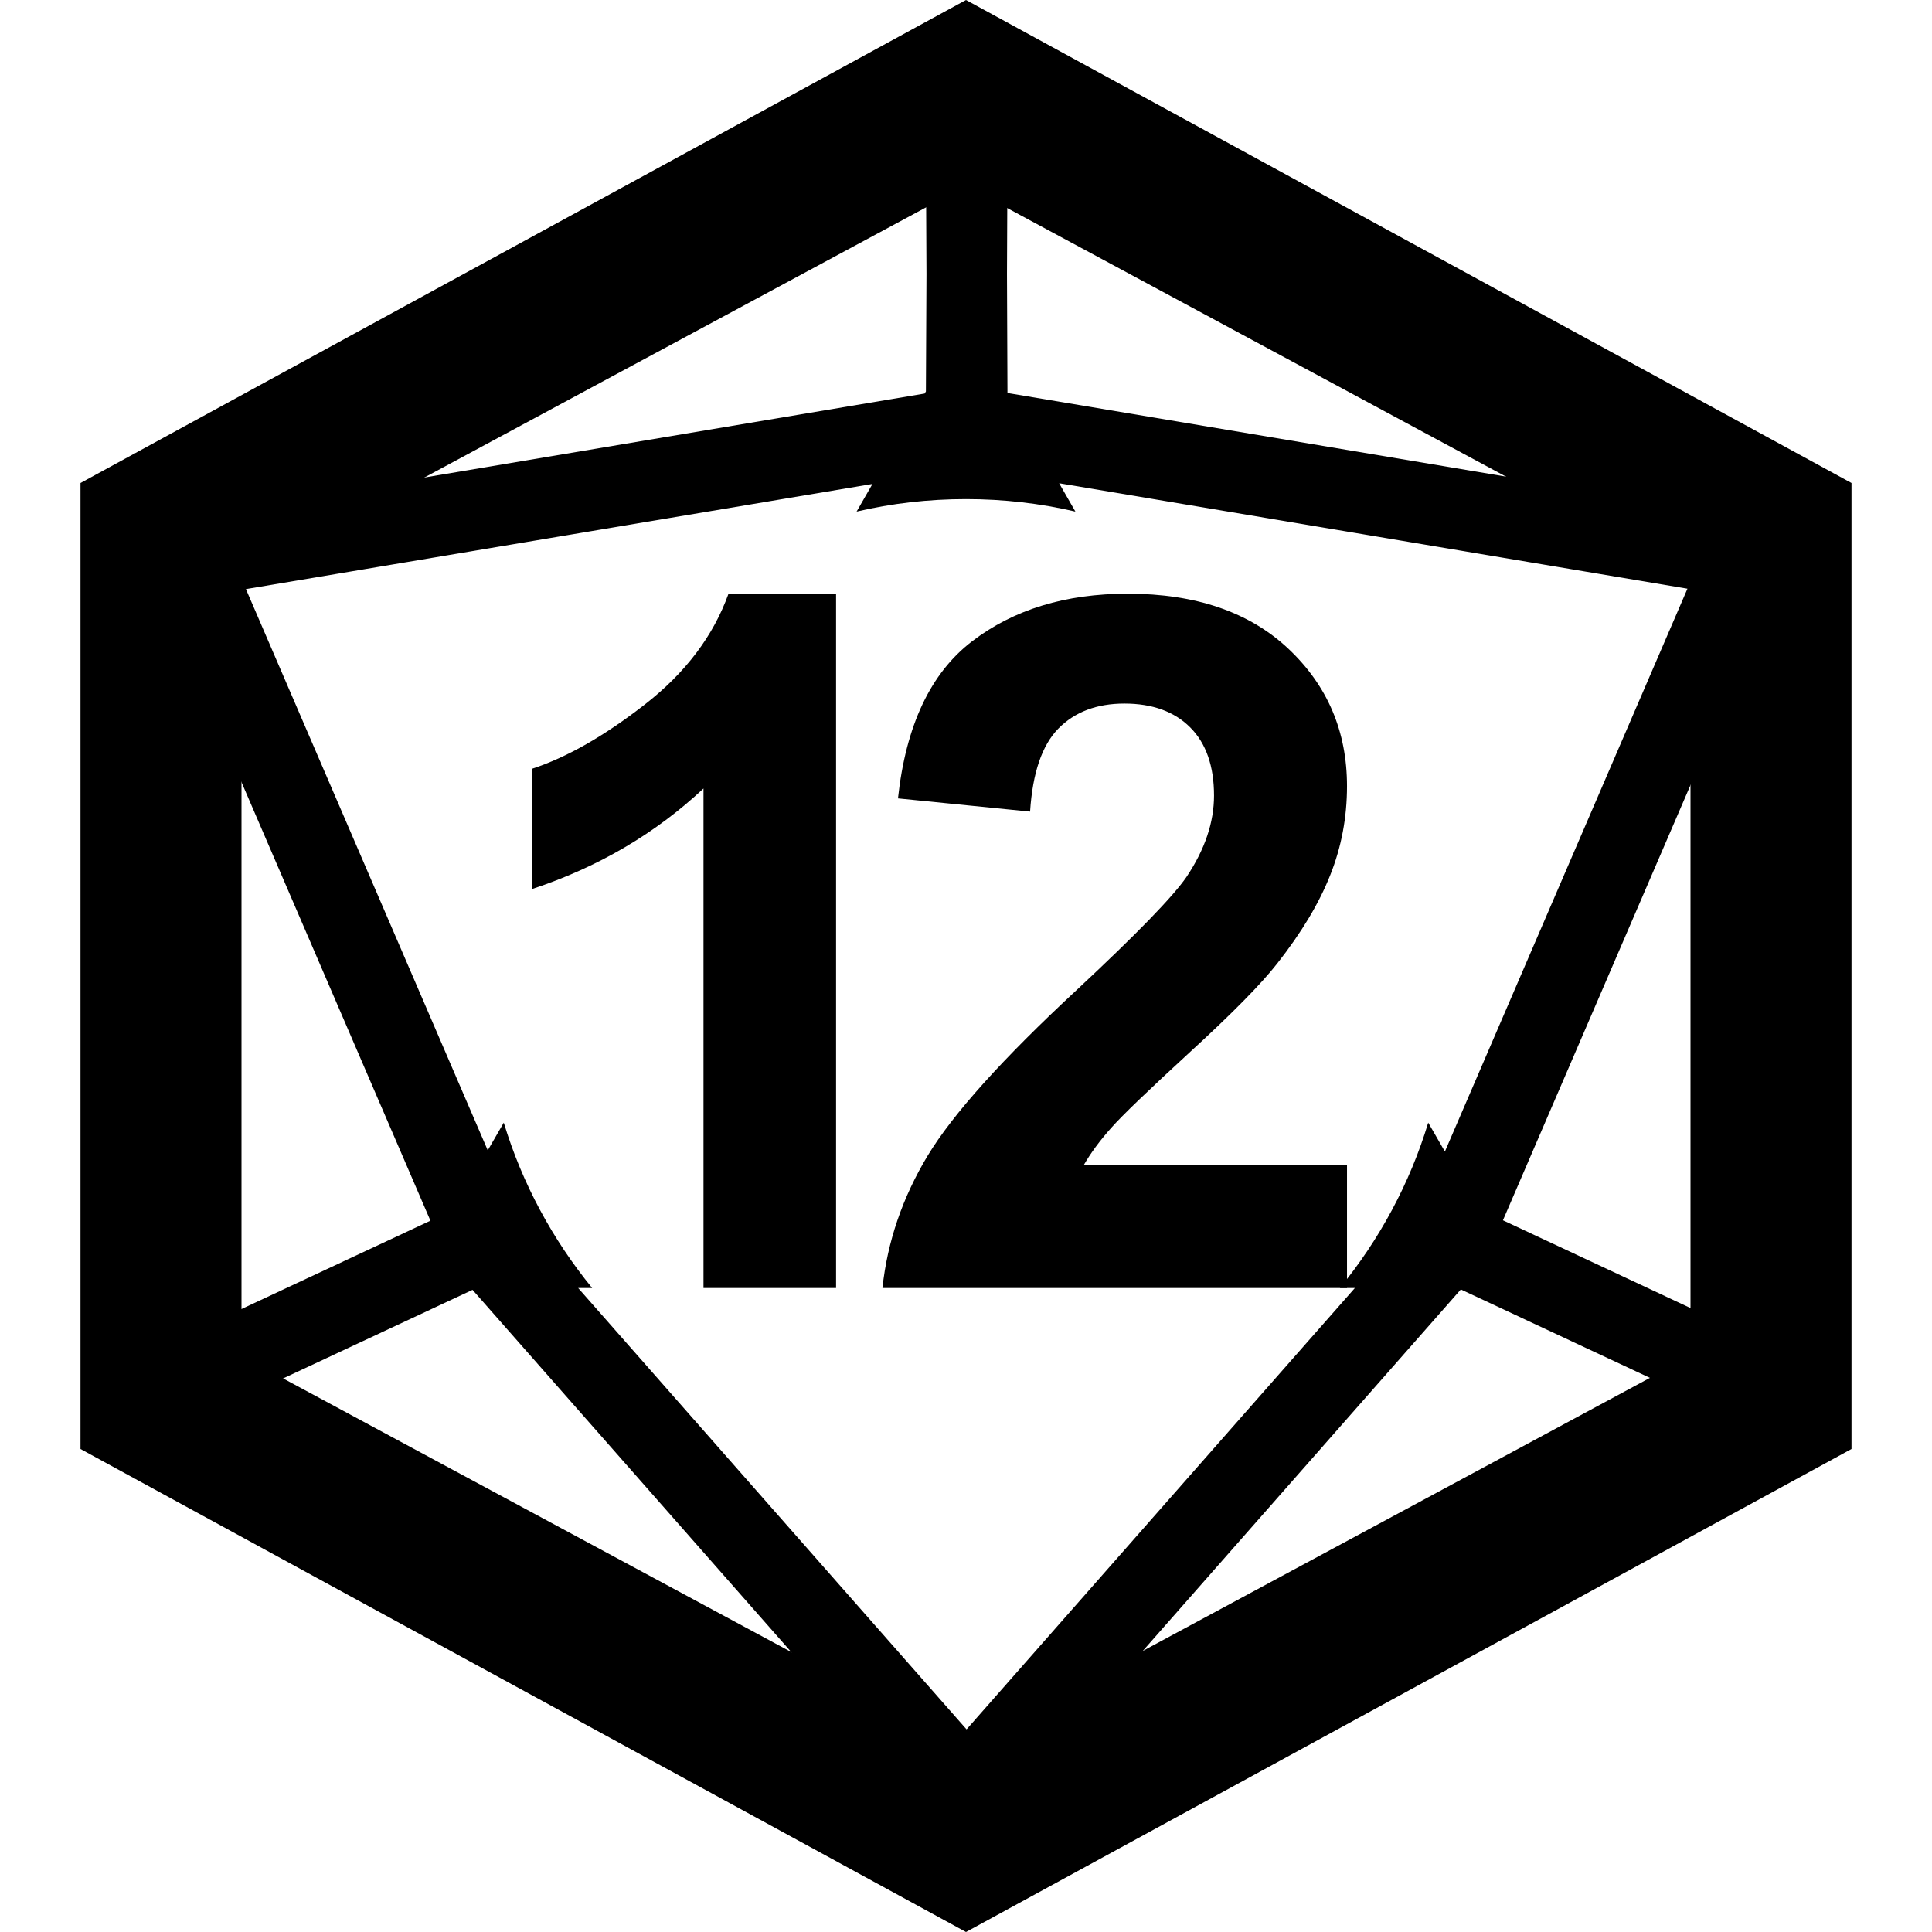
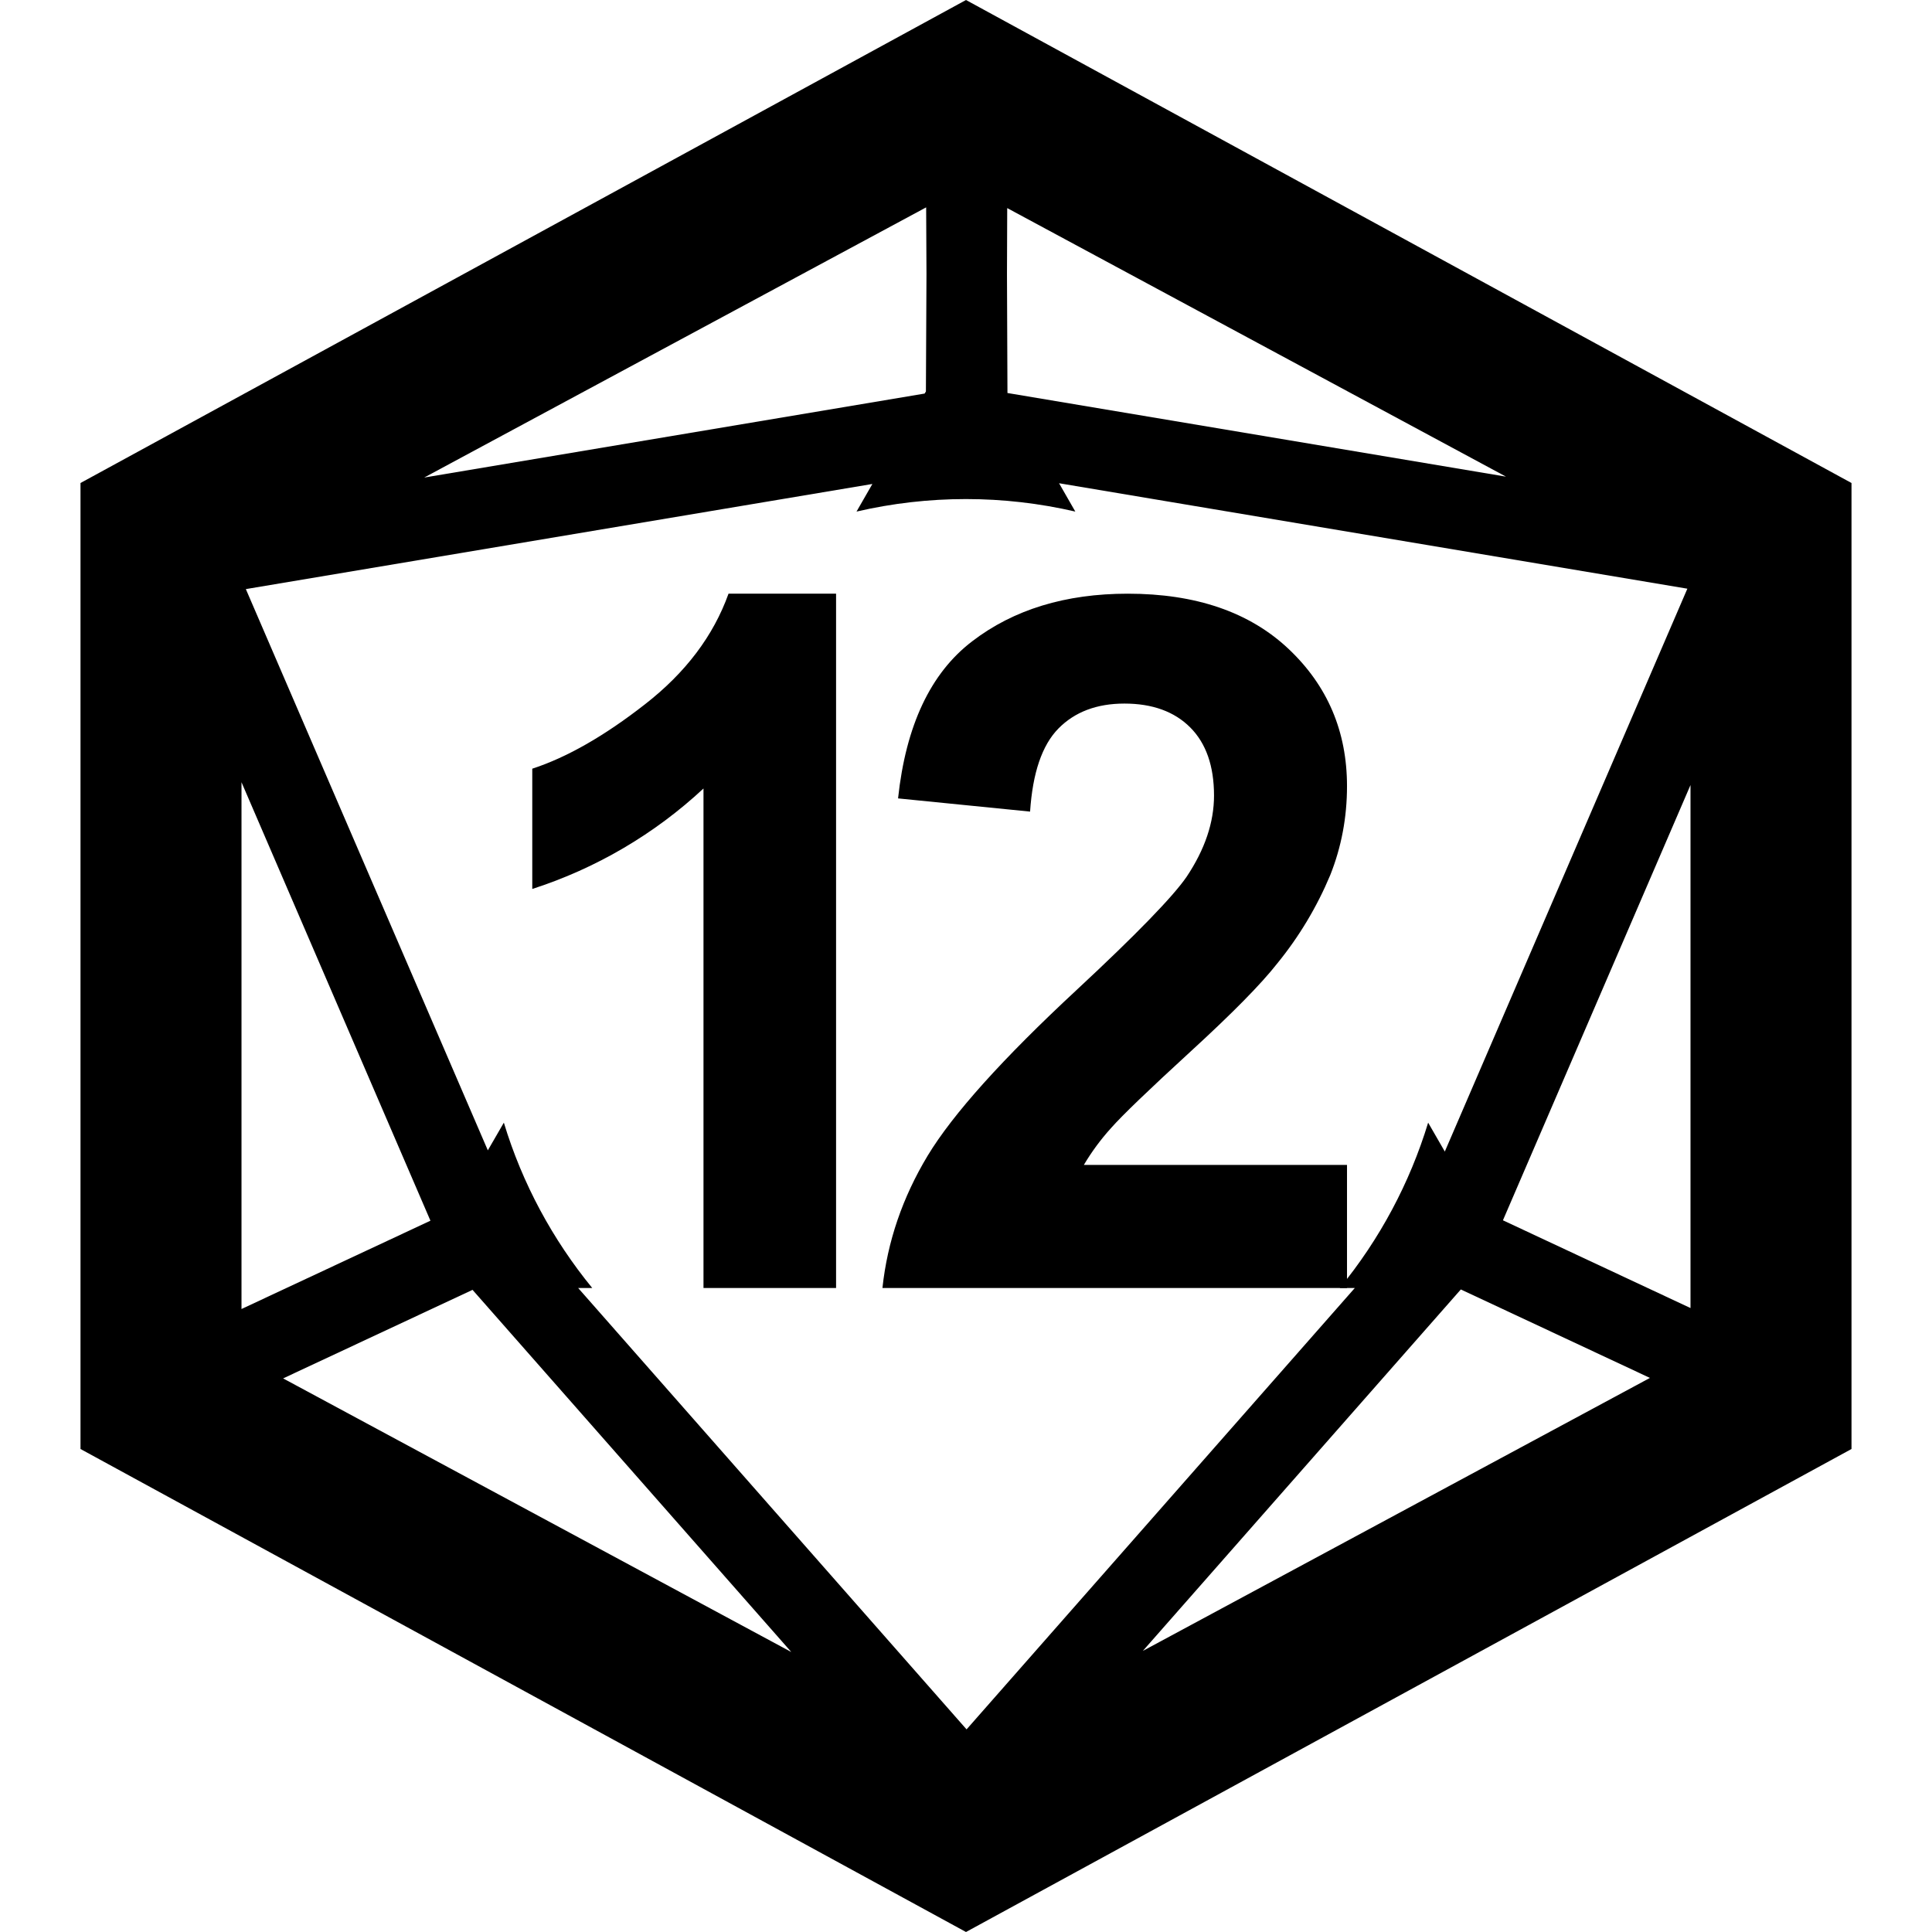
- <svg xmlns="http://www.w3.org/2000/svg" width="24px" height="24px" viewBox="0 0 24 24" version="1.1">
-   <defs />
-   <g id="Font" stroke="none" stroke-width="1" fill="none" fill-rule="evenodd">
-     <g id="small-d20-12" fill="#000000">
-       <g id="d20-outline" transform="translate(1, 0)">
-         <path d="M2,7.155 L2,16.845 L11,21.691 L20,16.845 L20,7.155 L11,2.309 L2,7.155 Z M11,0 L22,6 L22,18 L11,24 L7.05086318e-15,18 L0,6 L11,0 Z" id="Polygon-3" fill-rule="nonzero" />
-         <path d="M6.356,16 L6.182,16 L11.007,21.483 L15.831,16 L15.644,16 C16.134,15.401 16.512,14.705 16.742,13.946 L16.949,14.305 L19.962,7.313 L12.157,6.003 L12.359,6.355 C11.923,6.253 11.468,6.2 11,6.2 C10.532,6.2 10.077,6.253 9.641,6.355 L9.838,6.012 L2.055,7.318 L5.059,14.29 L5.258,13.946 C5.488,14.705 5.866,15.401 6.356,16 Z M10.486,4.889 L10.502,4.863 L10.509,3.404 L10.5,1.502 C10.499,1.226 10.722,1.001 10.998,1 C11.049,1 11.099,1.007 11.146,1.022 C11.36,1.078 11.518,1.275 11.517,1.507 L11.509,3.404 L11.515,4.882 L20.756,6.432 C21.076,6.486 21.261,6.825 21.133,7.123 L17.67,15.159 L20.885,16.663 C21.489,16.945 21.066,17.851 20.462,17.568 L17.147,16.018 L11.464,22.477 C11.436,22.533 11.397,22.584 11.348,22.628 C11.213,22.746 11.033,22.779 10.873,22.732 C10.8,22.712 10.73,22.676 10.67,22.623 C10.628,22.586 10.593,22.543 10.567,22.497 L4.87,16.023 L1.556,17.573 C0.952,17.856 0.528,16.95 1.132,16.667 L4.347,15.164 L0.885,7.128 C0.756,6.83 0.941,6.491 1.261,6.437 L10.486,4.889 Z" id="Combined-Shape" fill-rule="evenodd" />
-       </g>
-       <g id="2" transform="translate(10, 7)">
-         <path d="M6.733,7.471 L6.733,9 L0.962,9 C1.024,8.422 1.212,7.874 1.524,7.356 C1.837,6.839 2.454,6.152 3.376,5.297 C4.118,4.605 4.573,4.137 4.741,3.891 C4.968,3.551 5.081,3.215 5.081,2.883 C5.081,2.516 4.982,2.233 4.785,2.036 C4.588,1.839 4.315,1.74 3.968,1.74 C3.624,1.74 3.351,1.844 3.147,2.051 C2.944,2.258 2.827,2.602 2.796,3.082 L1.155,2.918 C1.253,2.012 1.56,1.361 2.075,0.967 C2.591,0.572 3.235,0.375 4.009,0.375 C4.856,0.375 5.522,0.604 6.007,1.061 C6.491,1.518 6.733,2.086 6.733,2.766 C6.733,3.152 6.664,3.521 6.525,3.87 C6.387,4.22 6.167,4.586 5.866,4.969 C5.667,5.223 5.308,5.588 4.788,6.064 C4.269,6.541 3.939,6.857 3.801,7.014 C3.662,7.17 3.55,7.322 3.464,7.471 L6.733,7.471 Z" />
-       </g>
-       <g id="1" transform="translate(6, 7)">
-         <path d="M4.386,9 L2.739,9 L2.739,2.795 C2.138,3.357 1.429,3.773 0.612,4.043 L0.612,2.549 C1.042,2.408 1.509,2.142 2.013,1.749 C2.517,1.356 2.862,0.898 3.05,0.375 L4.386,0.375 L4.386,9 Z" />
-       </g>
-     </g>
+ <svg xmlns="http://www.w3.org/2000/svg" width="24" height="24" viewBox="0 0 24 24">
+   <g fill-rule="evenodd">
+     <path d="M5.271 5.932l6.215-1.043.016-.026.007-1.459-.004-.828L5.27 5.932zm7.241-3.347l-.003.82.006 1.477 6.193 1.039-6.196-3.336zM21 9.752l-2.33 5.407 2.33 1.09V9.751zm-.504 7.365l-2.349-1.099-3.95 4.49 6.299-3.391zM9.828 20.52L5.87 16.023l-2.353 1.1 6.311 3.398zM3 16.261l2.347-1.097L3 9.717v6.544zM12 0l11 6v12l-11 6-11-6V6l11-6zM7.356 16h-.174l4.825 5.483L16.83 16h-.187a6 6 0 0 0 1.098-2.054l.207.359 3.013-6.992-7.805-1.31.202.352a6.018 6.018 0 0 0-2.718 0l.197-.343-7.783 1.306L6.06 14.29l.199-.344c.23.76.608 1.455 1.098 2.054z" fill-rule="nonzero" />
+     <path d="M16.733 14.47V16h-5.771c.062-.578.25-1.126.562-1.644.313-.517.93-1.204 1.852-2.06.742-.69 1.197-1.16 1.365-1.405.227-.34.34-.676.34-1.008 0-.367-.099-.65-.296-.847-.197-.197-.47-.296-.817-.296-.344 0-.617.104-.82.31-.204.208-.32.552-.352 1.032l-1.64-.164c.097-.906.404-1.557.92-1.951.515-.395 1.16-.592 1.933-.592.847 0 1.513.229 1.998.686.484.457.726 1.025.726 1.705 0 .386-.069.755-.208 1.104a4.46 4.46 0 0 1-.659 1.099c-.199.254-.558.619-1.078 1.095-.52.477-.849.793-.987.95a2.842 2.842 0 0 0-.337.457h3.27zM10.386 16H8.739V9.795a5.676 5.676 0 0 1-2.127 1.248V9.549c.43-.14.897-.407 1.4-.8.505-.393.85-.85 1.038-1.374h1.336V16z" />
  </g>
</svg>
